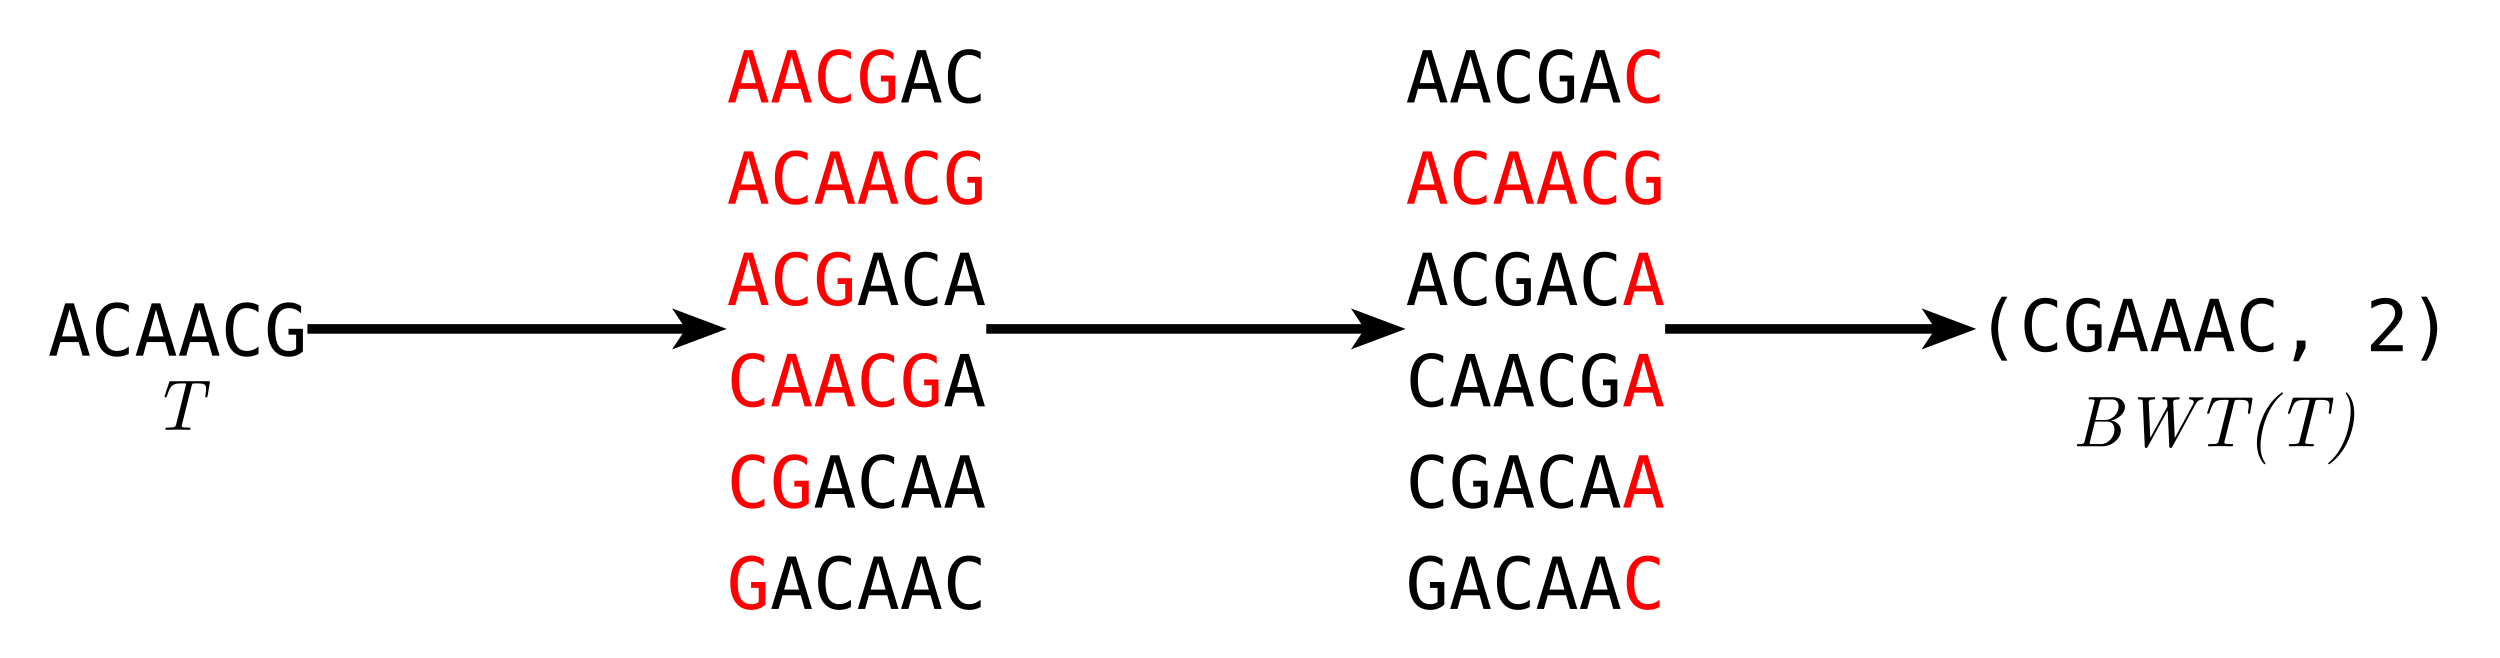
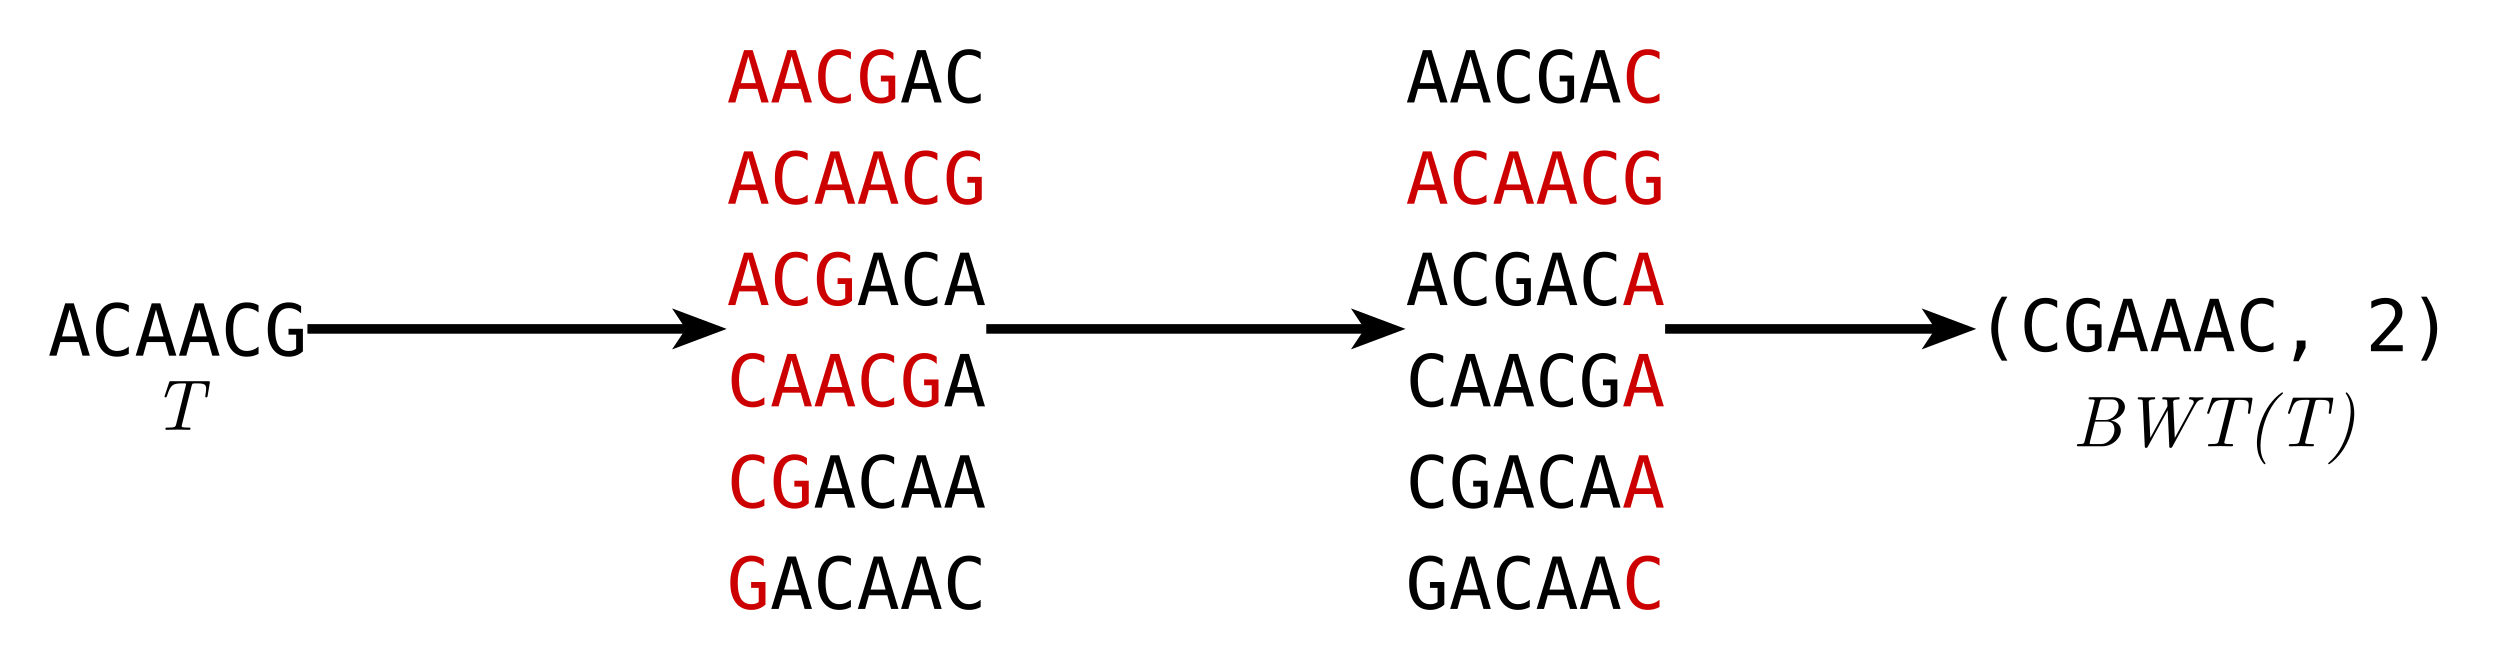
<svg xmlns="http://www.w3.org/2000/svg" xmlns:xlink="http://www.w3.org/1999/xlink" viewBox="0 0 417.567 109.873" width="417.567pt" height="109.873pt">
  <g transform="translate(8 8)">
    <path fill="none" transform="translate(0 42.29297)" d="M 0 0h 43.348v 9.287h -43.348v -9.287Z " />
    <g transform="translate(-8e-8 42.29297)">
      <g transform="matrix(1 0 0 -1 0 9.117188)">
        <use xlink:href="#gD5A396ED180F6D3705156CB9B127AA70" x="0" y="0" fill="#000000" fill-rule="nonzero" />
        <use xlink:href="#gE1557992F89F8D883B28ECAFD3FB6033" x="7.225" y="0" fill="#000000" fill-rule="nonzero" />
        <use xlink:href="#gD5A396ED180F6D3705156CB9B127AA70" x="14.449" y="0" fill="#000000" fill-rule="nonzero" />
        <use xlink:href="#gD5A396ED180F6D3705156CB9B127AA70" x="21.674" y="0" fill="#000000" fill-rule="nonzero" />
        <use xlink:href="#gE1557992F89F8D883B28ECAFD3FB6033" x="28.898" y="0" fill="#000000" fill-rule="nonzero" />
        <use xlink:href="#gE8608DC742A311D7758423EC431BDB2D" x="36.123" y="0" fill="#000000" fill-rule="nonzero" />
      </g>
    </g>
    <path fill="none" transform="translate(17.37783 55.59443)" d="M 0 0h 8.592v 8.196h -8.592v -8.196Z " />
    <g transform="translate(17.37783 55.59443)">
      <g transform="matrix(1 0 0 -1 0 8.196)">
        <use xlink:href="#g9862378345017DE86787DE243E602A1E" x="0" y="0" fill="#000000" fill-rule="nonzero" />
      </g>
    </g>
    <path fill="none" transform="translate(113.3858)" d="M 0 0h 43.348v 93.873h -43.348v -93.873Z " />
    <g transform="translate(113.3858 -4.3e-8)">
      <g transform="matrix(1 0 0 -1 0 9.117188)">
-         <use xlink:href="#gD5A396ED180F6D3705156CB9B127AA70" x="0" y="0" fill="#ff0000" fill-rule="nonzero" />
-         <use xlink:href="#gD5A396ED180F6D3705156CB9B127AA70" x="7.225" y="0" fill="#ff0000" fill-rule="nonzero" />
-         <use xlink:href="#gE1557992F89F8D883B28ECAFD3FB6033" x="14.449" y="0" fill="#ff0000" fill-rule="nonzero" />
-         <use xlink:href="#gE8608DC742A311D7758423EC431BDB2D" x="21.674" y="0" fill="#ff0000" fill-rule="nonzero" />
+         <use xlink:href="#gD5A396ED180F6D3705156CB9B127AA70" x="0" y="0" fill="#cc0000" fill-rule="nonzero" />
+         <use xlink:href="#gD5A396ED180F6D3705156CB9B127AA70" x="7.225" y="0" fill="#cc0000" fill-rule="nonzero" />
+         <use xlink:href="#gE1557992F89F8D883B28ECAFD3FB6033" x="14.449" y="0" fill="#cc0000" fill-rule="nonzero" />
+         <use xlink:href="#gE8608DC742A311D7758423EC431BDB2D" x="21.674" y="0" fill="#cc0000" fill-rule="nonzero" />
      </g>
      <g transform="matrix(1 0 0 -1 28.89844 9.117188)">
        <use xlink:href="#gD5A396ED180F6D3705156CB9B127AA70" x="0" y="0" fill="#000000" fill-rule="nonzero" />
        <use xlink:href="#gE1557992F89F8D883B28ECAFD3FB6033" x="7.225" y="0" fill="#000000" fill-rule="nonzero" />
      </g>
      <g transform="matrix(1 0 0 -1 0 26.03438)">
-         <use xlink:href="#gD5A396ED180F6D3705156CB9B127AA70" x="0" y="0" fill="#ff0000" fill-rule="nonzero" />
-         <use xlink:href="#gE1557992F89F8D883B28ECAFD3FB6033" x="7.225" y="0" fill="#ff0000" fill-rule="nonzero" />
-         <use xlink:href="#gD5A396ED180F6D3705156CB9B127AA70" x="14.449" y="0" fill="#ff0000" fill-rule="nonzero" />
-         <use xlink:href="#gD5A396ED180F6D3705156CB9B127AA70" x="21.674" y="0" fill="#ff0000" fill-rule="nonzero" />
-         <use xlink:href="#gE1557992F89F8D883B28ECAFD3FB6033" x="28.898" y="0" fill="#ff0000" fill-rule="nonzero" />
-         <use xlink:href="#gE8608DC742A311D7758423EC431BDB2D" x="36.123" y="0" fill="#ff0000" fill-rule="nonzero" />
+         <use xlink:href="#gD5A396ED180F6D3705156CB9B127AA70" x="0" y="0" fill="#cc0000" fill-rule="nonzero" />
+         <use xlink:href="#gE1557992F89F8D883B28ECAFD3FB6033" x="7.225" y="0" fill="#cc0000" fill-rule="nonzero" />
+         <use xlink:href="#gD5A396ED180F6D3705156CB9B127AA70" x="14.449" y="0" fill="#cc0000" fill-rule="nonzero" />
+         <use xlink:href="#gD5A396ED180F6D3705156CB9B127AA70" x="21.674" y="0" fill="#cc0000" fill-rule="nonzero" />
+         <use xlink:href="#gE1557992F89F8D883B28ECAFD3FB6033" x="28.898" y="0" fill="#cc0000" fill-rule="nonzero" />
+         <use xlink:href="#gE8608DC742A311D7758423EC431BDB2D" x="36.123" y="0" fill="#cc0000" fill-rule="nonzero" />
      </g>
      <g transform="matrix(1 0 0 -1 0 42.95156)">
-         <use xlink:href="#gD5A396ED180F6D3705156CB9B127AA70" x="0" y="0" fill="#ff0000" fill-rule="nonzero" />
-         <use xlink:href="#gE1557992F89F8D883B28ECAFD3FB6033" x="7.225" y="0" fill="#ff0000" fill-rule="nonzero" />
-         <use xlink:href="#gE8608DC742A311D7758423EC431BDB2D" x="14.449" y="0" fill="#ff0000" fill-rule="nonzero" />
+         <use xlink:href="#gD5A396ED180F6D3705156CB9B127AA70" x="0" y="0" fill="#cc0000" fill-rule="nonzero" />
+         <use xlink:href="#gE1557992F89F8D883B28ECAFD3FB6033" x="7.225" y="0" fill="#cc0000" fill-rule="nonzero" />
+         <use xlink:href="#gE8608DC742A311D7758423EC431BDB2D" x="14.449" y="0" fill="#cc0000" fill-rule="nonzero" />
      </g>
      <g transform="matrix(1 0 0 -1 21.67383 42.95156)">
        <use xlink:href="#gD5A396ED180F6D3705156CB9B127AA70" x="0" y="0" fill="#000000" fill-rule="nonzero" />
        <use xlink:href="#gE1557992F89F8D883B28ECAFD3FB6033" x="7.225" y="0" fill="#000000" fill-rule="nonzero" />
        <use xlink:href="#gD5A396ED180F6D3705156CB9B127AA70" x="14.449" y="0" fill="#000000" fill-rule="nonzero" />
      </g>
      <g transform="matrix(1 0 0 -1 0 59.86875)">
-         <use xlink:href="#gE1557992F89F8D883B28ECAFD3FB6033" x="0" y="0" fill="#ff0000" fill-rule="nonzero" />
-         <use xlink:href="#gD5A396ED180F6D3705156CB9B127AA70" x="7.225" y="0" fill="#ff0000" fill-rule="nonzero" />
-         <use xlink:href="#gD5A396ED180F6D3705156CB9B127AA70" x="14.449" y="0" fill="#ff0000" fill-rule="nonzero" />
-         <use xlink:href="#gE1557992F89F8D883B28ECAFD3FB6033" x="21.674" y="0" fill="#ff0000" fill-rule="nonzero" />
-         <use xlink:href="#gE8608DC742A311D7758423EC431BDB2D" x="28.898" y="0" fill="#ff0000" fill-rule="nonzero" />
+         <use xlink:href="#gE1557992F89F8D883B28ECAFD3FB6033" x="0" y="0" fill="#cc0000" fill-rule="nonzero" />
+         <use xlink:href="#gD5A396ED180F6D3705156CB9B127AA70" x="7.225" y="0" fill="#cc0000" fill-rule="nonzero" />
+         <use xlink:href="#gD5A396ED180F6D3705156CB9B127AA70" x="14.449" y="0" fill="#cc0000" fill-rule="nonzero" />
+         <use xlink:href="#gE1557992F89F8D883B28ECAFD3FB6033" x="21.674" y="0" fill="#cc0000" fill-rule="nonzero" />
+         <use xlink:href="#gE8608DC742A311D7758423EC431BDB2D" x="28.898" y="0" fill="#cc0000" fill-rule="nonzero" />
      </g>
      <g transform="matrix(1 0 0 -1 36.12305 59.86875)">
        <use xlink:href="#gD5A396ED180F6D3705156CB9B127AA70" x="0" y="0" fill="#000000" fill-rule="nonzero" />
      </g>
      <g transform="matrix(1 0 0 -1 0 76.78594)">
-         <use xlink:href="#gE1557992F89F8D883B28ECAFD3FB6033" x="0" y="0" fill="#ff0000" fill-rule="nonzero" />
-         <use xlink:href="#gE8608DC742A311D7758423EC431BDB2D" x="7.225" y="0" fill="#ff0000" fill-rule="nonzero" />
+         <use xlink:href="#gE1557992F89F8D883B28ECAFD3FB6033" x="0" y="0" fill="#cc0000" fill-rule="nonzero" />
+         <use xlink:href="#gE8608DC742A311D7758423EC431BDB2D" x="7.225" y="0" fill="#cc0000" fill-rule="nonzero" />
      </g>
      <g transform="matrix(1 0 0 -1 14.44922 76.78594)">
        <use xlink:href="#gD5A396ED180F6D3705156CB9B127AA70" x="0" y="0" fill="#000000" fill-rule="nonzero" />
        <use xlink:href="#gE1557992F89F8D883B28ECAFD3FB6033" x="7.225" y="0" fill="#000000" fill-rule="nonzero" />
        <use xlink:href="#gD5A396ED180F6D3705156CB9B127AA70" x="14.449" y="0" fill="#000000" fill-rule="nonzero" />
        <use xlink:href="#gD5A396ED180F6D3705156CB9B127AA70" x="21.674" y="0" fill="#000000" fill-rule="nonzero" />
      </g>
      <g transform="matrix(1 0 0 -1 0 93.70312)">
-         <use xlink:href="#gE8608DC742A311D7758423EC431BDB2D" x="0" y="0" fill="#ff0000" fill-rule="nonzero" />
+         <use xlink:href="#gE8608DC742A311D7758423EC431BDB2D" x="0" y="0" fill="#cc0000" fill-rule="nonzero" />
      </g>
      <g transform="matrix(1 0 0 -1 7.224609 93.70312)">
        <use xlink:href="#gD5A396ED180F6D3705156CB9B127AA70" x="0" y="0" fill="#000000" fill-rule="nonzero" />
        <use xlink:href="#gE1557992F89F8D883B28ECAFD3FB6033" x="7.225" y="0" fill="#000000" fill-rule="nonzero" />
        <use xlink:href="#gD5A396ED180F6D3705156CB9B127AA70" x="14.449" y="0" fill="#000000" fill-rule="nonzero" />
        <use xlink:href="#gD5A396ED180F6D3705156CB9B127AA70" x="21.674" y="0" fill="#000000" fill-rule="nonzero" />
        <use xlink:href="#gE1557992F89F8D883B28ECAFD3FB6033" x="28.898" y="0" fill="#000000" fill-rule="nonzero" />
      </g>
    </g>
    <path fill="none" transform="translate(226.7717)" d="M 0 0h 43.348v 93.873h -43.348v -93.873Z " />
    <g transform="translate(226.7717 -4.3e-8)">
      <g transform="matrix(1 0 0 -1 0 9.117188)">
        <use xlink:href="#gD5A396ED180F6D3705156CB9B127AA70" x="0" y="0" fill="#000000" fill-rule="nonzero" />
        <use xlink:href="#gD5A396ED180F6D3705156CB9B127AA70" x="7.225" y="0" fill="#000000" fill-rule="nonzero" />
        <use xlink:href="#gE1557992F89F8D883B28ECAFD3FB6033" x="14.449" y="0" fill="#000000" fill-rule="nonzero" />
        <use xlink:href="#gE8608DC742A311D7758423EC431BDB2D" x="21.674" y="0" fill="#000000" fill-rule="nonzero" />
        <use xlink:href="#gD5A396ED180F6D3705156CB9B127AA70" x="28.898" y="0" fill="#000000" fill-rule="nonzero" />
      </g>
      <g transform="matrix(1 0 0 -1 36.12305 9.117188)">
-         <use xlink:href="#gE1557992F89F8D883B28ECAFD3FB6033" x="0" y="0" fill="#ff0000" fill-rule="nonzero" />
+         <use xlink:href="#gE1557992F89F8D883B28ECAFD3FB6033" x="0" y="0" fill="#cc0000" fill-rule="nonzero" />
      </g>
      <g transform="matrix(1 0 0 -1 0 26.03438)">
-         <use xlink:href="#gD5A396ED180F6D3705156CB9B127AA70" x="0" y="0" fill="#ff0000" fill-rule="nonzero" />
-         <use xlink:href="#gE1557992F89F8D883B28ECAFD3FB6033" x="7.225" y="0" fill="#ff0000" fill-rule="nonzero" />
-         <use xlink:href="#gD5A396ED180F6D3705156CB9B127AA70" x="14.449" y="0" fill="#ff0000" fill-rule="nonzero" />
-         <use xlink:href="#gD5A396ED180F6D3705156CB9B127AA70" x="21.674" y="0" fill="#ff0000" fill-rule="nonzero" />
-         <use xlink:href="#gE1557992F89F8D883B28ECAFD3FB6033" x="28.898" y="0" fill="#ff0000" fill-rule="nonzero" />
-         <use xlink:href="#gE8608DC742A311D7758423EC431BDB2D" x="36.123" y="0" fill="#ff0000" fill-rule="nonzero" />
+         <use xlink:href="#gD5A396ED180F6D3705156CB9B127AA70" x="0" y="0" fill="#cc0000" fill-rule="nonzero" />
+         <use xlink:href="#gE1557992F89F8D883B28ECAFD3FB6033" x="7.225" y="0" fill="#cc0000" fill-rule="nonzero" />
+         <use xlink:href="#gD5A396ED180F6D3705156CB9B127AA70" x="14.449" y="0" fill="#cc0000" fill-rule="nonzero" />
+         <use xlink:href="#gD5A396ED180F6D3705156CB9B127AA70" x="21.674" y="0" fill="#cc0000" fill-rule="nonzero" />
+         <use xlink:href="#gE1557992F89F8D883B28ECAFD3FB6033" x="28.898" y="0" fill="#cc0000" fill-rule="nonzero" />
+         <use xlink:href="#gE8608DC742A311D7758423EC431BDB2D" x="36.123" y="0" fill="#cc0000" fill-rule="nonzero" />
      </g>
      <g transform="matrix(1 0 0 -1 0 42.95156)">
        <use xlink:href="#gD5A396ED180F6D3705156CB9B127AA70" x="0" y="0" fill="#000000" fill-rule="nonzero" />
        <use xlink:href="#gE1557992F89F8D883B28ECAFD3FB6033" x="7.225" y="0" fill="#000000" fill-rule="nonzero" />
        <use xlink:href="#gE8608DC742A311D7758423EC431BDB2D" x="14.449" y="0" fill="#000000" fill-rule="nonzero" />
        <use xlink:href="#gD5A396ED180F6D3705156CB9B127AA70" x="21.674" y="0" fill="#000000" fill-rule="nonzero" />
        <use xlink:href="#gE1557992F89F8D883B28ECAFD3FB6033" x="28.898" y="0" fill="#000000" fill-rule="nonzero" />
      </g>
      <g transform="matrix(1 0 0 -1 36.12305 42.95156)">
-         <use xlink:href="#gD5A396ED180F6D3705156CB9B127AA70" x="0" y="0" fill="#ff0000" fill-rule="nonzero" />
+         <use xlink:href="#gD5A396ED180F6D3705156CB9B127AA70" x="0" y="0" fill="#cc0000" fill-rule="nonzero" />
      </g>
      <g transform="matrix(1 0 0 -1 0 59.86875)">
        <use xlink:href="#gE1557992F89F8D883B28ECAFD3FB6033" x="0" y="0" fill="#000000" fill-rule="nonzero" />
        <use xlink:href="#gD5A396ED180F6D3705156CB9B127AA70" x="7.225" y="0" fill="#000000" fill-rule="nonzero" />
        <use xlink:href="#gD5A396ED180F6D3705156CB9B127AA70" x="14.449" y="0" fill="#000000" fill-rule="nonzero" />
        <use xlink:href="#gE1557992F89F8D883B28ECAFD3FB6033" x="21.674" y="0" fill="#000000" fill-rule="nonzero" />
        <use xlink:href="#gE8608DC742A311D7758423EC431BDB2D" x="28.898" y="0" fill="#000000" fill-rule="nonzero" />
      </g>
      <g transform="matrix(1 0 0 -1 36.12305 59.86875)">
-         <use xlink:href="#gD5A396ED180F6D3705156CB9B127AA70" x="0" y="0" fill="#ff0000" fill-rule="nonzero" />
+         <use xlink:href="#gD5A396ED180F6D3705156CB9B127AA70" x="0" y="0" fill="#cc0000" fill-rule="nonzero" />
      </g>
      <g transform="matrix(1 0 0 -1 0 76.78594)">
        <use xlink:href="#gE1557992F89F8D883B28ECAFD3FB6033" x="0" y="0" fill="#000000" fill-rule="nonzero" />
        <use xlink:href="#gE8608DC742A311D7758423EC431BDB2D" x="7.225" y="0" fill="#000000" fill-rule="nonzero" />
        <use xlink:href="#gD5A396ED180F6D3705156CB9B127AA70" x="14.449" y="0" fill="#000000" fill-rule="nonzero" />
        <use xlink:href="#gE1557992F89F8D883B28ECAFD3FB6033" x="21.674" y="0" fill="#000000" fill-rule="nonzero" />
        <use xlink:href="#gD5A396ED180F6D3705156CB9B127AA70" x="28.898" y="0" fill="#000000" fill-rule="nonzero" />
      </g>
      <g transform="matrix(1 0 0 -1 36.12305 76.78594)">
-         <use xlink:href="#gD5A396ED180F6D3705156CB9B127AA70" x="0" y="0" fill="#ff0000" fill-rule="nonzero" />
+         <use xlink:href="#gD5A396ED180F6D3705156CB9B127AA70" x="0" y="0" fill="#cc0000" fill-rule="nonzero" />
      </g>
      <g transform="matrix(1 0 0 -1 0 93.70312)">
        <use xlink:href="#gE8608DC742A311D7758423EC431BDB2D" x="0" y="0" fill="#000000" fill-rule="nonzero" />
        <use xlink:href="#gD5A396ED180F6D3705156CB9B127AA70" x="7.225" y="0" fill="#000000" fill-rule="nonzero" />
        <use xlink:href="#gE1557992F89F8D883B28ECAFD3FB6033" x="14.449" y="0" fill="#000000" fill-rule="nonzero" />
        <use xlink:href="#gD5A396ED180F6D3705156CB9B127AA70" x="21.674" y="0" fill="#000000" fill-rule="nonzero" />
        <use xlink:href="#gD5A396ED180F6D3705156CB9B127AA70" x="28.898" y="0" fill="#000000" fill-rule="nonzero" />
      </g>
      <g transform="matrix(1 0 0 -1 36.12305 93.70312)">
-         <use xlink:href="#gE1557992F89F8D883B28ECAFD3FB6033" x="0" y="0" fill="#ff0000" fill-rule="nonzero" />
+         <use xlink:href="#gE1557992F89F8D883B28ECAFD3FB6033" x="0" y="0" fill="#cc0000" fill-rule="nonzero" />
      </g>
    </g>
    <path fill="none" transform="translate(322.096 41.53711)" d="M 0 0h 79.471v 10.799h -79.471v -10.799Z " />
    <g transform="translate(322.096 41.53711)">
      <g transform="matrix(1 0 0 -1 0 9.117188)">
        <use xlink:href="#g9E52A625D500AED5FF2D57411A67065A" x="0" y="0" fill="#000000" fill-rule="nonzero" />
        <use xlink:href="#gE1557992F89F8D883B28ECAFD3FB6033" x="7.225" y="0" fill="#000000" fill-rule="nonzero" />
        <use xlink:href="#gE8608DC742A311D7758423EC431BDB2D" x="14.449" y="0" fill="#000000" fill-rule="nonzero" />
        <use xlink:href="#gD5A396ED180F6D3705156CB9B127AA70" x="21.674" y="0" fill="#000000" fill-rule="nonzero" />
        <use xlink:href="#gD5A396ED180F6D3705156CB9B127AA70" x="28.898" y="0" fill="#000000" fill-rule="nonzero" />
        <use xlink:href="#gD5A396ED180F6D3705156CB9B127AA70" x="36.123" y="0" fill="#000000" fill-rule="nonzero" />
        <use xlink:href="#gE1557992F89F8D883B28ECAFD3FB6033" x="43.348" y="0" fill="#000000" fill-rule="nonzero" />
        <use xlink:href="#g2F23588E9141632DBED386CCB9211F75" x="50.572" y="0" fill="#000000" fill-rule="nonzero" />
        <use xlink:href="#gD94F6BE7BC26486D9D4F80A17CCDE507" x="65.021" y="0" fill="#000000" fill-rule="nonzero" />
        <use xlink:href="#g11086AA9D3C1201A5EB098FC5B4DA4E3" x="72.246" y="0" fill="#000000" fill-rule="nonzero" />
      </g>
    </g>
    <path fill="none" transform="translate(338.1133 58.3464)" d="M 0 0h 47.436v 11.196h -47.436v -11.196Z " />
    <g transform="translate(338.1133 58.3464)">
      <g transform="matrix(1 0 0 -1 0 8.196)">
        <use xlink:href="#g8A30485665E1499E95A2B902CE0E3D5D" x="0" y="0" fill="#000000" fill-rule="nonzero" />
        <use xlink:href="#g26B391A456101EC54B78517D8970F01D" x="8.448" y="0" fill="#000000" fill-rule="nonzero" />
        <use xlink:href="#g9862378345017DE86787DE243E602A1E" x="20.436" y="0" fill="#000000" fill-rule="nonzero" />
        <use xlink:href="#g5A351B58E5BC0830DE413C58D9D39E5F" x="29.028" y="0" fill="#000000" fill-rule="nonzero" />
        <use xlink:href="#g9862378345017DE86787DE243E602A1E" x="33.936" y="0" fill="#000000" fill-rule="nonzero" />
        <use xlink:href="#gABBF02EB03CB55E3A625E6169C0A52EF" x="42.528" y="0" fill="#000000" fill-rule="nonzero" />
      </g>
    </g>
    <path fill="none" stroke="#000000" stroke-width="1.6" stroke-linecap="butt" stroke-linejoin="miter" stroke-miterlimit="4" transform="translate(43.34766 46.93652)" d="M 0 0h 64.146" />
    <path fill="#000000" fill-rule="nonzero" stroke="#000000" stroke-width="1.6" stroke-linecap="butt" stroke-linejoin="miter" stroke-miterlimit="4" stroke-dashoffset="0" stroke-dasharray="" transform="translate(106.2885 45.12944)" d="M 0 0m 4.819 1.807l -4.819 -1.807l 1.205 1.807l -1.205 1.807l 4.819 -1.807Z " />
    <path fill="none" stroke="#000000" stroke-width="1.6" stroke-linecap="butt" stroke-linejoin="miter" stroke-miterlimit="4" transform="translate(156.7335 46.93652)" d="M 0 0h 64.146" />
    <path fill="#000000" fill-rule="nonzero" stroke="#000000" stroke-width="1.6" stroke-linecap="butt" stroke-linejoin="miter" stroke-miterlimit="4" stroke-dashoffset="0" stroke-dasharray="" transform="translate(219.6744 45.12944)" d="M 0 0m 4.819 1.807l -4.819 -1.807l 1.205 1.807l -1.205 1.807l 4.819 -1.807Z " />
    <path fill="none" stroke="#000000" stroke-width="1.6" stroke-linecap="butt" stroke-linejoin="miter" stroke-miterlimit="4" transform="translate(270.1193 46.93652)" d="M 0 0h 46.084" />
    <path fill="#000000" fill-rule="nonzero" stroke="#000000" stroke-width="1.6" stroke-linecap="butt" stroke-linejoin="miter" stroke-miterlimit="4" stroke-dashoffset="0" stroke-dasharray="" transform="translate(314.9987 45.12944)" d="M 0 0m 4.819 1.807l -4.819 -1.807l 1.205 1.807l -1.205 1.807l 4.819 -1.807Z " />
  </g>
  <defs>
    <symbol id="gD5A396ED180F6D3705156CB9B127AA70" overflow="visible">
      <path d="M 0 0m 3.609 7.705l -1.248 -4.477h 2.496l -1.248 4.477Z m -0.715 1.043h 1.436l 2.678 -8.748h -1.225l -0.645 2.279h -3.064l -0.633 -2.279h -1.225l 2.678 8.748Z " />
    </symbol>
    <symbol id="gE1557992F89F8D883B28ECAFD3FB6033" overflow="visible">
      <path d="M 0 0m 6.287 0.311q -0.451 -0.24 -0.926 -0.36q -0.475 -0.12 -1.008 -0.12q -1.682 0 -2.61 1.189q -0.929 1.189 -0.929 3.346q 0 2.145 0.935 3.343q 0.935 1.198 2.604 1.198q 0.533 0 1.008 -0.12q 0.475 -0.12 0.926 -0.36v -1.213q -0.434 0.357 -0.932 0.545q -0.498 0.188 -1.002 0.188q -1.154 0 -1.729 -0.891q -0.574 -0.891 -0.574 -2.689q 0 -1.793 0.574 -2.684q 0.574 -0.891 1.729 -0.891q 0.516 0 1.011 0.188q 0.495 0.188 0.923 0.545v -1.213Z " />
    </symbol>
    <symbol id="gE8608DC742A311D7758423EC431BDB2D" overflow="visible">
      <path d="M 0 0m 6.469 0.721q -0.475 -0.439 -1.069 -0.665q -0.595 -0.226 -1.286 -0.226q -1.664 0 -2.59 1.192q -0.926 1.192 -0.926 3.343q 0 2.145 0.938 3.343q 0.938 1.198 2.607 1.198q 0.551 0 1.055 -0.155q 0.504 -0.155 0.973 -0.472v -1.213q -0.475 0.451 -0.973 0.665q -0.498 0.214 -1.055 0.214q -1.154 0 -1.731 -0.894q -0.577 -0.894 -0.577 -2.687q 0 -1.822 0.56 -2.698q 0.56 -0.876 1.72 -0.876q 0.393 0 0.688 0.091q 0.296 0.091 0.536 0.284v 2.35h -1.271v 0.973h 2.402v -3.768Z " />
    </symbol>
    <symbol id="g9862378345017DE86787DE243E602A1E" overflow="visible">
      <path d="M 0 0m 9.3 5.676l 0.36 2.148c 0.012 0.048 0.012 0.108 0.012 0.156c 0 0.144 -0.108 0.144 -0.3 0.144h -6.156c -0.24 0 -0.276 0 -0.348 -0.216l -0.708 -2.148c -0.06 -0.156 -0.06 -0.204 -0.06 -0.204c 0 -0.132 0.144 -0.132 0.18 -0.132c 0.048 0 0.096 0 0.132 0.036c 0.024 0.024 0.036 0.036 0.156 0.348c 0.564 1.692 0.9 1.944 2.448 1.944h 0.408c 0.276 0 0.276 -0.048 0.276 -0.132c 0 -0.084 -0.024 -0.192 -0.048 -0.264l -1.608 -6.444c -0.108 -0.42 -0.216 -0.54 -1.272 -0.54h -0.192c -0.204 0 -0.336 0 -0.336 -0.228c 0 -0.144 0.144 -0.144 0.204 -0.144c 0.612 0 1.248 0.036 1.86 0.036c 0.624 0 1.272 -0.036 1.884 -0.036c 0.108 0 0.252 0 0.252 0.24c 0 0.132 -0.12 0.132 -0.3 0.132h -0.18c -0.192 0 -0.564 0.024 -0.6 0.024c -0.336 0.036 -0.396 0.084 -0.396 0.252c 0 0.036 0 0.06 0.048 0.228l 1.608 6.456c 0.084 0.36 0.18 0.384 0.276 0.396c 0.096 0.024 0.42 0.024 0.624 0.024c 1.248 0 1.524 -0.168 1.524 -0.912c 0 -0.144 0 -0.372 -0.12 -1.08c -0.024 -0.132 -0.024 -0.18 -0.024 -0.18c 0 -0.156 0.12 -0.156 0.18 -0.156c 0.156 0 0.18 0.036 0.216 0.252Z " />
    </symbol>
    <symbol id="g9E52A625D500AED5FF2D57411A67065A" overflow="visible">
      <path d="M 0 0m 5.186 9.105q -0.779 -1.336 -1.163 -2.663q -0.384 -1.327 -0.384 -2.675q 0 -1.342 0.384 -2.672q 0.384 -1.33 1.163 -2.678h -0.938q -0.885 1.395 -1.318 2.716q -0.434 1.321 -0.434 2.634q 0 1.307 0.434 2.631q 0.434 1.324 1.318 2.707h 0.938Z " />
    </symbol>
    <symbol id="g2F23588E9141632DBED386CCB9211F75" overflow="visible">
      <path d="M 0 0m 2.941 1.775h 1.477v -1.213l -1.154 -2.244h -0.902l 0.58 2.244v 1.213Z " />
    </symbol>
    <symbol id="gD94F6BE7BC26486D9D4F80A17CCDE507" overflow="visible">
      <path d="M 0 0m 2.186 0.996h 4.02v -0.996h -5.314v 0.996q 1.096 1.154 1.916 2.039q 0.82 0.885 1.131 1.248q 0.586 0.715 0.791 1.157q 0.205 0.442 0.205 0.905q 0 0.732 -0.431 1.148q -0.431 0.416 -1.181 0.416q -0.533 0 -1.119 -0.193q -0.586 -0.193 -1.242 -0.586v 1.195q 0.604 0.287 1.187 0.434q 0.583 0.146 1.151 0.146q 1.283 0 2.065 -0.683q 0.782 -0.683 0.782 -1.79q 0 -0.562 -0.261 -1.125q -0.261 -0.562 -0.847 -1.242q -0.328 -0.381 -0.952 -1.055q -0.624 -0.674 -1.901 -2.016Z " />
    </symbol>
    <symbol id="g11086AA9D3C1201A5EB098FC5B4DA4E3" overflow="visible">
      <path d="M 0 0m 2.039 9.105h 0.938q 0.885 -1.383 1.318 -2.707q 0.434 -1.324 0.434 -2.631q 0 -1.318 -0.434 -2.643q -0.434 -1.324 -1.318 -2.707h -0.938q 0.779 1.359 1.163 2.689q 0.384 1.33 0.384 2.66q 0 1.336 -0.384 2.666q -0.384 1.33 -1.163 2.672Z " />
    </symbol>
    <symbol id="g8A30485665E1499E95A2B902CE0E3D5D" overflow="visible">
      <path d="M 0 0m 8.124 2.628c 0 0.996 -0.804 1.548 -1.668 1.656c 1.464 0.324 2.352 1.356 2.352 2.28c 0 0.864 -0.708 1.632 -2.016 1.632h -3.732c -0.192 0 -0.324 0 -0.324 -0.228c 0 -0.144 0.096 -0.144 0.324 -0.144c 0.372 0 0.696 0 0.696 -0.204c 0 -0.036 0 -0.06 -0.048 -0.228l -1.62 -6.516c -0.096 -0.408 -0.168 -0.504 -0.984 -0.504c -0.192 0 -0.324 0 -0.324 -0.228c 0 -0.144 0.108 -0.144 0.3 -0.144h 3.96c 1.704 0 3.084 1.38 3.084 2.628Z m -0.372 4.008c 0 -1.02 -0.924 -2.244 -2.292 -2.244h -1.584l 0.744 3c 0.108 0.432 0.192 0.432 0.588 0.432h 1.416c 1.008 0 1.128 -0.816 1.128 -1.188Z m -0.696 -3.852c 0 -1.164 -0.96 -2.412 -2.28 -2.412h -1.488c -0.372 0 -0.372 0.036 -0.372 0.12c 0 0.072 0.036 0.192 0.048 0.264l 0.84 3.372h 2.064c 1.116 0 1.188 -1.032 1.188 -1.344Z " />
    </symbol>
    <symbol id="g26B391A456101EC54B78517D8970F01D" overflow="visible">
      <path d="M 0 0m 13.488 8.064c 0 0 0 0.132 -0.144 0.132c -0.276 0 -0.588 -0.036 -0.876 -0.036c -0.384 0 -0.804 0.036 -1.188 0.036c -0.072 0 -0.228 0 -0.228 -0.228c 0 -0.132 0.108 -0.144 0.192 -0.144c 0.204 -0.012 0.612 -0.084 0.612 -0.456c 0 -0.144 -0.06 -0.252 -0.132 -0.384l -3.036 -5.592l -0.264 5.904c 0 0 -0.012 0.036 -0.012 0.084c 0 0.204 0.072 0.432 0.852 0.444c 0.096 0 0.24 0 0.24 0.24c 0 0.108 -0.096 0.132 -0.168 0.132c -0.444 0 -0.912 -0.036 -1.356 -0.036c -0.384 0 -0.804 0.036 -1.176 0.036c -0.048 0 -0.216 0 -0.216 -0.228c 0 -0.144 0.132 -0.144 0.252 -0.144c 0.504 0 0.552 -0.072 0.576 -0.252c 0.012 -0.048 0.048 -0.804 0.048 -0.804c 0 -0.096 0 -0.12 -0.072 -0.24l -2.796 -5.136l -0.264 5.868c -0.012 0.252 -0.024 0.552 0.78 0.564c 0.168 0 0.3 0 0.3 0.228c 0 0.144 -0.132 0.144 -0.168 0.144c -0.444 0 -0.912 -0.036 -1.356 -0.036c -0.384 0 -0.804 0.036 -1.176 0.036c -0.048 0 -0.216 0 -0.216 -0.228c 0 -0.144 0.12 -0.144 0.288 -0.144c 0.54 0 0.54 -0.096 0.552 -0.384l 0.336 -7.404c 0.012 -0.252 0.036 -0.3 0.216 -0.3c 0.18 0 0.216 0.06 0.312 0.24l 3.3 6.036l 0.264 -5.976c 0.012 -0.228 0.012 -0.3 0.216 -0.3c 0.096 0 0.192 0 0.312 0.216l 3.756 6.888c 0.408 0.744 0.696 0.936 1.272 0.984c 0.12 0.012 0.168 0.12 0.168 0.24Z " />
    </symbol>
    <symbol id="g5A351B58E5BC0830DE413C58D9D39E5F" overflow="visible">
      <path d="M 0 0m 3.252 -2.88c 0 0 0 0.048 -0.084 0.168c -0.648 0.984 -0.744 2.004 -0.744 2.844c 0 1.632 0.708 6.084 3.588 8.532c 0.168 0.168 0.18 0.18 0.18 0.216c 0 0.084 -0.048 0.12 -0.12 0.12c -0.132 0 -1.512 -0.972 -2.556 -2.676c -1.32 -2.172 -1.692 -4.476 -1.692 -5.76c 0 -0.708 0.108 -1.464 0.324 -2.064c 0.3 -0.804 0.816 -1.5 0.984 -1.5c 0.072 0 0.12 0.048 0.12 0.12Z " />
    </symbol>
    <symbol id="gABBF02EB03CB55E3A625E6169C0A52EF" overflow="visible">
      <path d="M 0 0m 4.584 5.436c 0 0.708 -0.108 1.464 -0.324 2.064c -0.3 0.804 -0.816 1.5 -0.984 1.5c -0.072 0 -0.12 -0.048 -0.12 -0.12c 0 0 0 -0.048 0.084 -0.168c 0.648 -0.984 0.744 -2.004 0.744 -2.844c 0 -1.632 -0.708 -6.084 -3.588 -8.532c -0.168 -0.168 -0.18 -0.18 -0.18 -0.216c 0 -0.084 0.048 -0.12 0.12 -0.12c 0.132 0 1.512 0.972 2.556 2.676c 1.32 2.172 1.692 4.476 1.692 5.76Z " />
    </symbol>
  </defs>
</svg>
